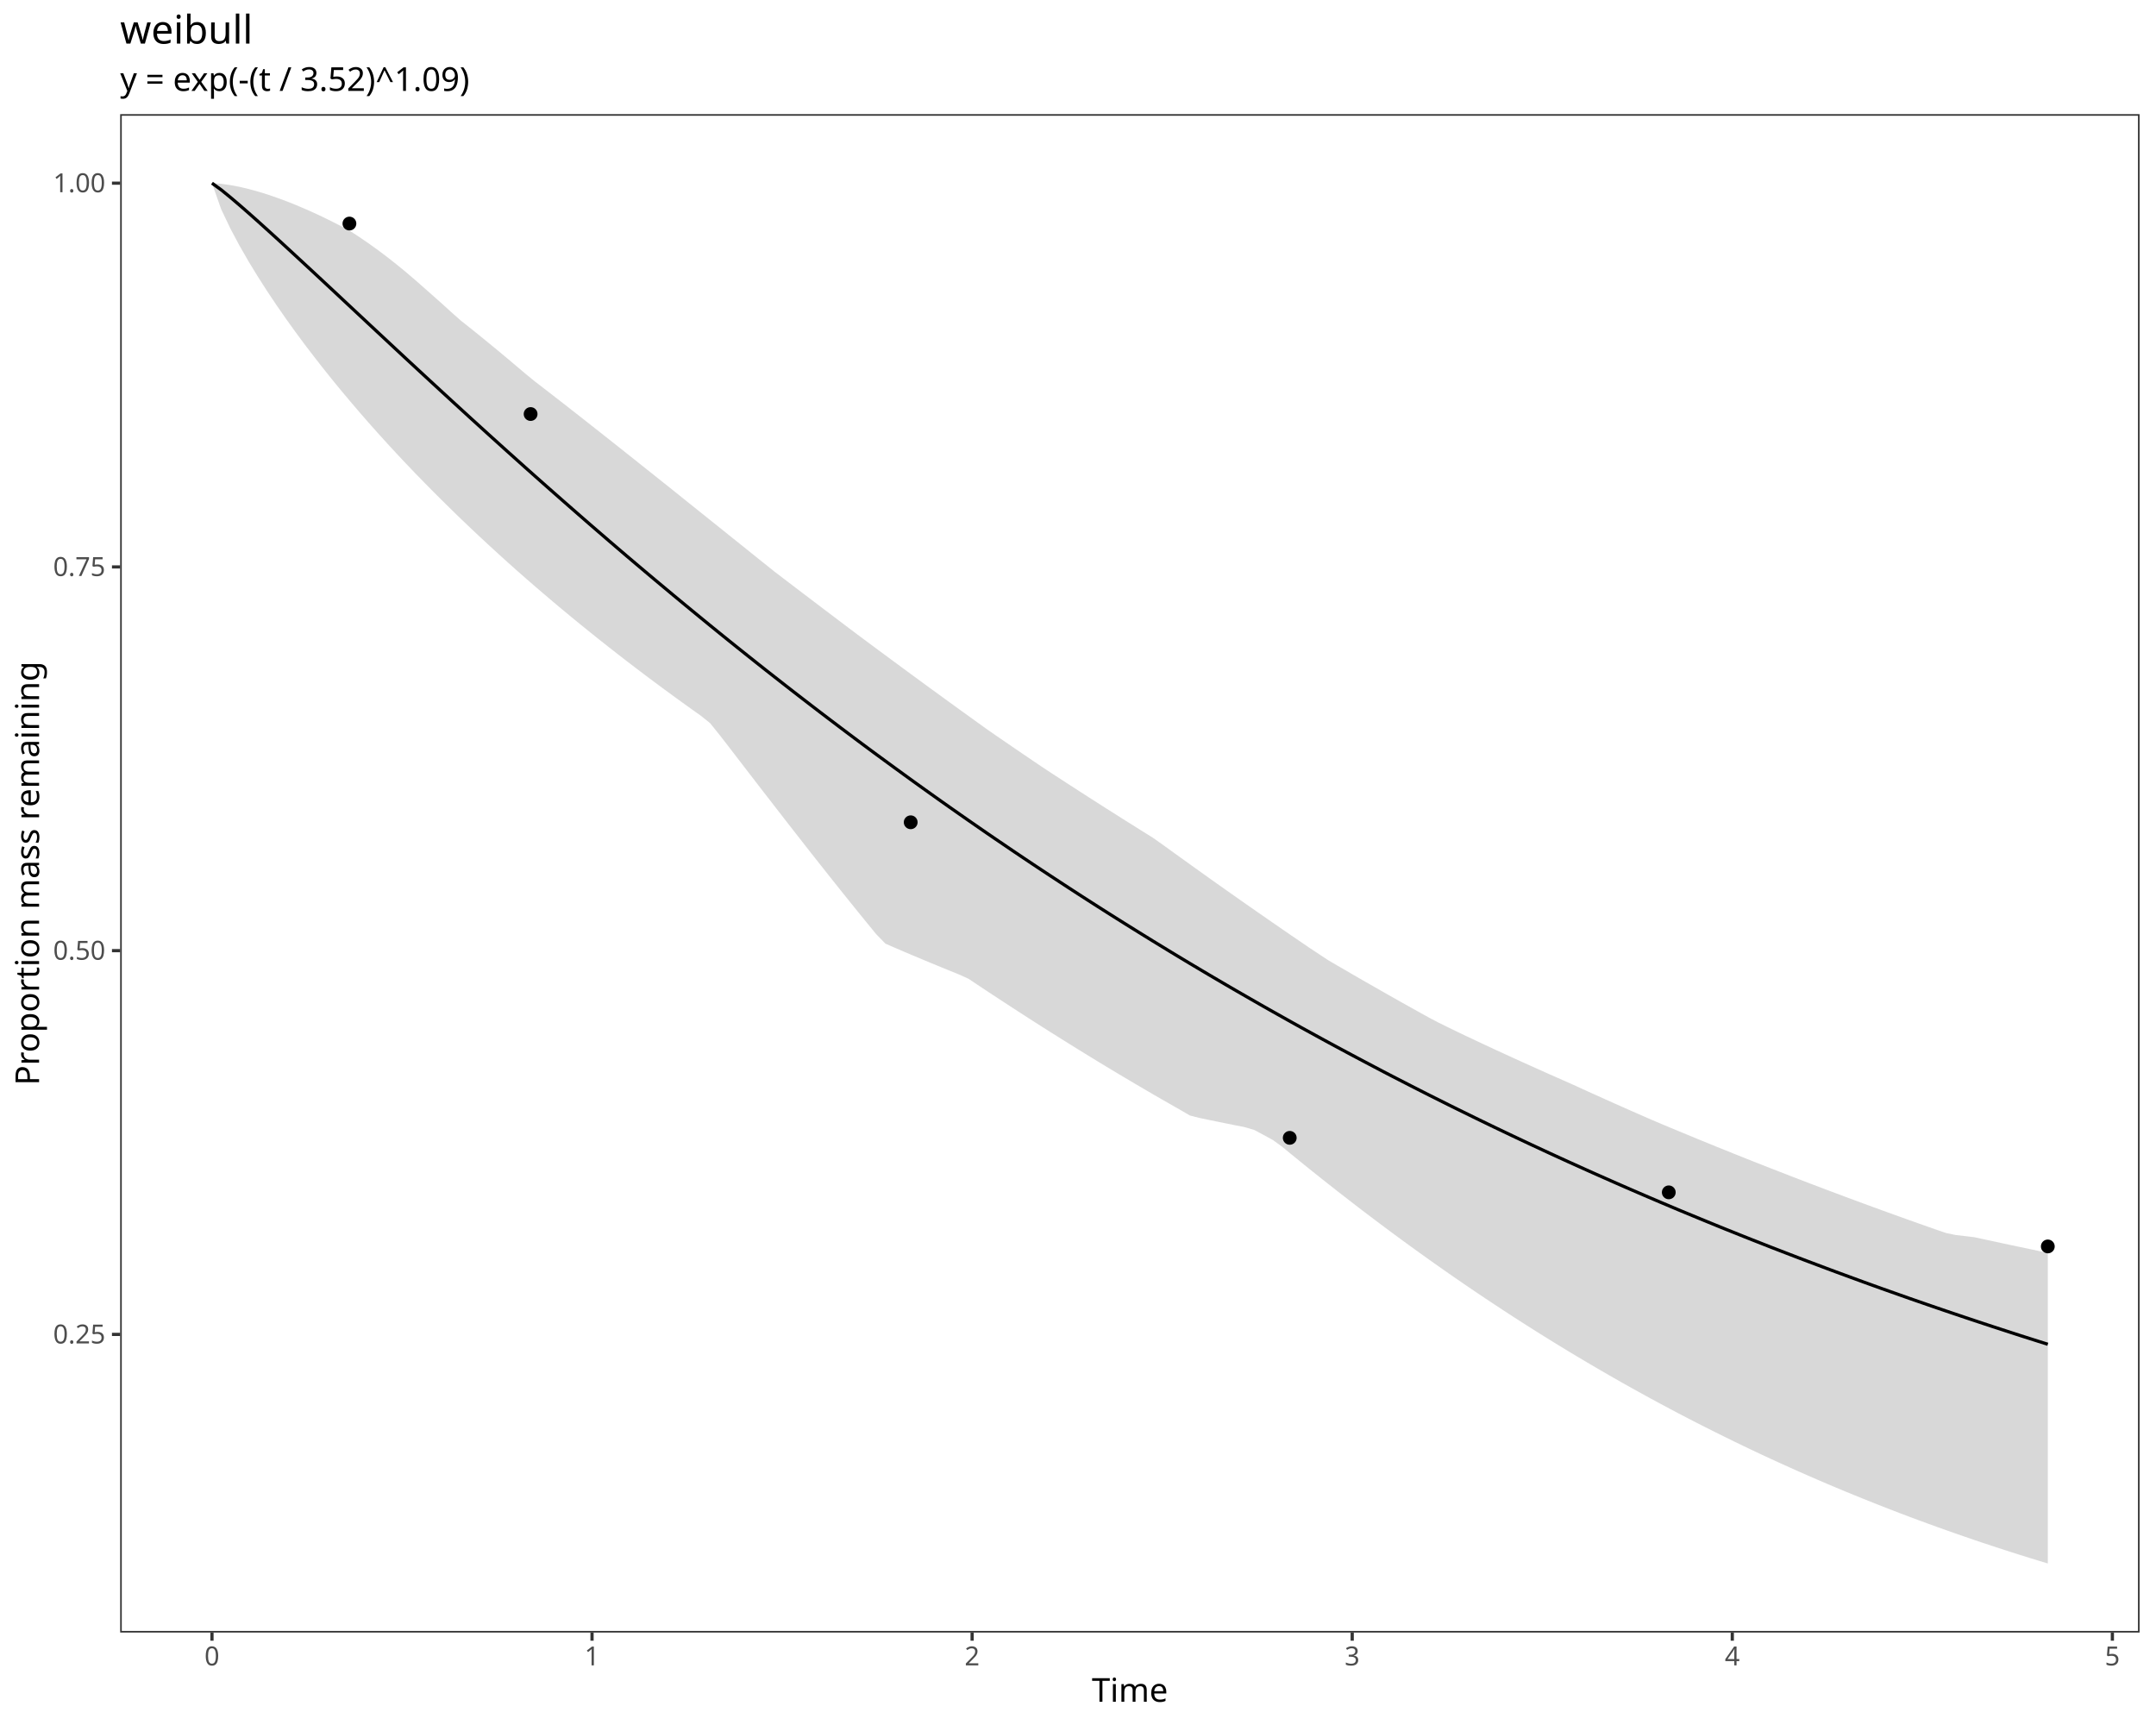
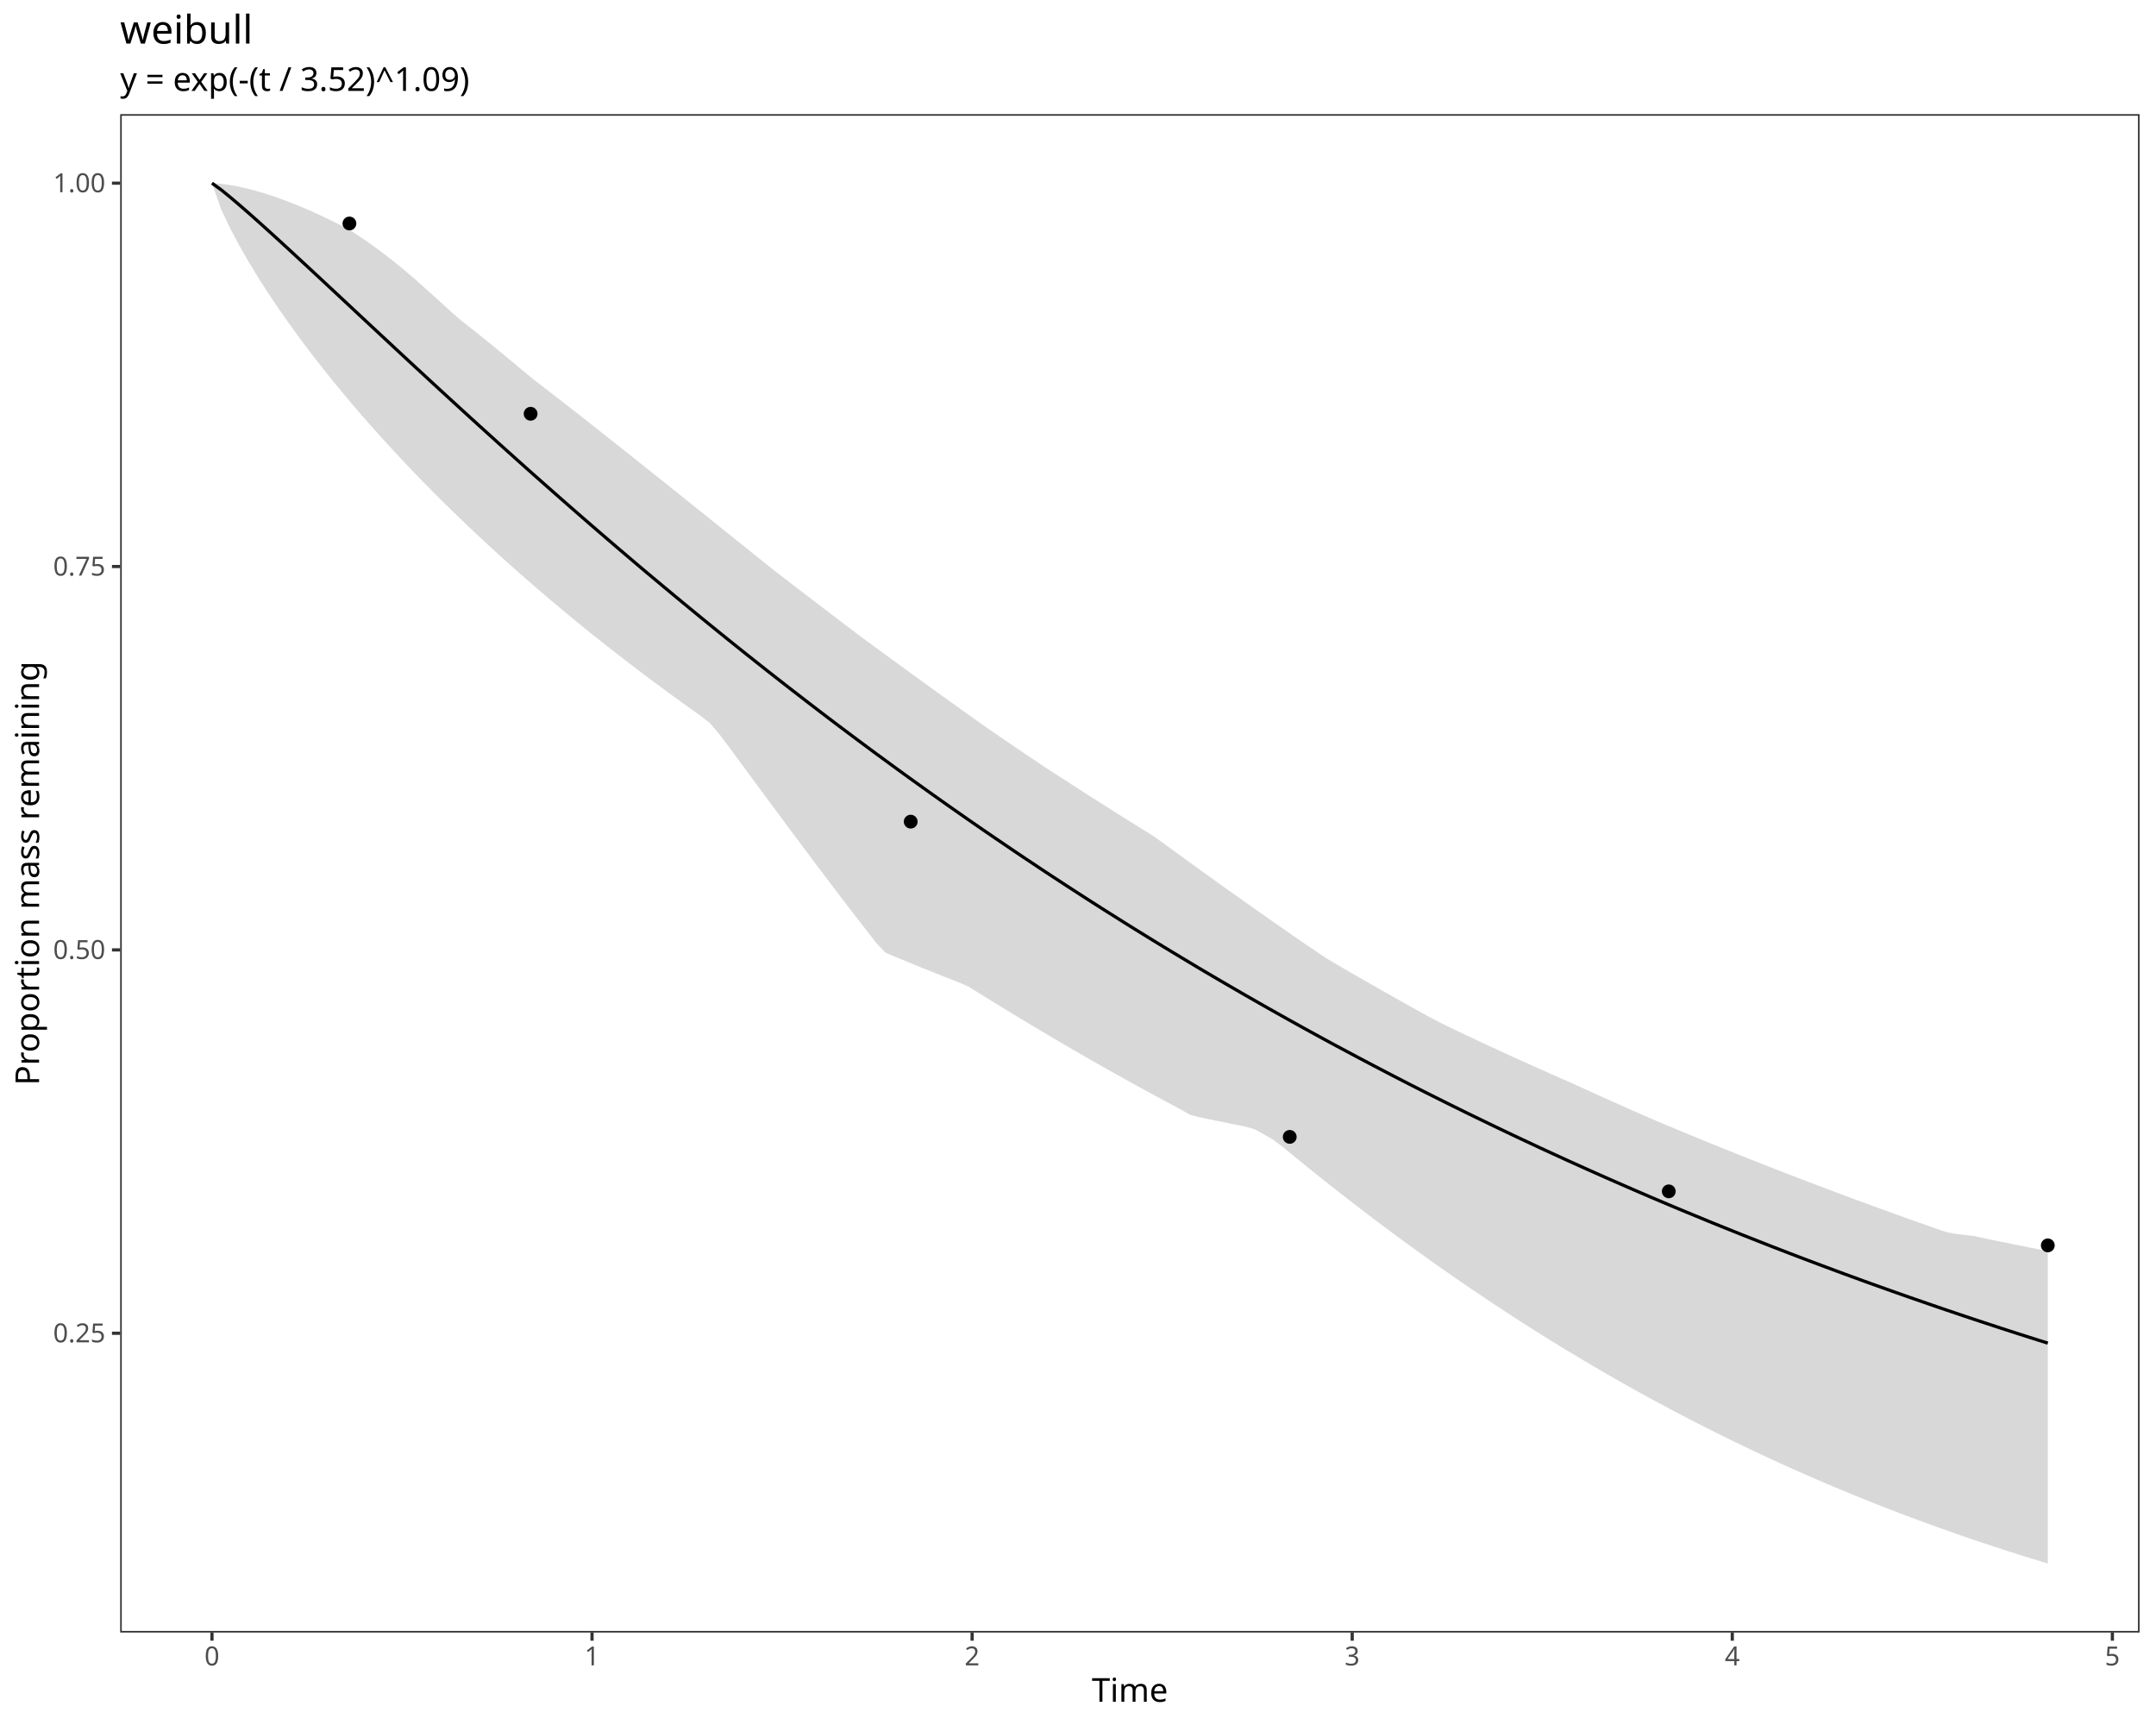
<svg xmlns="http://www.w3.org/2000/svg" class="svglite" data-engine-version="2.0" width="720.00pt" height="576.00pt" viewBox="0 0 720.00 576.00">
  <defs>
    <style type="text/css">
    .svglite line, .svglite polyline, .svglite polygon, .svglite path, .svglite rect, .svglite circle {
      fill: none;
      stroke: #000000;
      stroke-linecap: round;
      stroke-linejoin: round;
      stroke-miterlimit: 10.00;
    }
  </style>
  </defs>
  <rect width="100%" height="100%" style="stroke: none; fill: #FFFFFF;" />
  <defs>
    <clipPath id="cpMC4wMHw3MjAuMDB8MC4wMHw1NzYuMDA=">
      <rect x="0.00" y="0.00" width="720.00" height="576.00" />
    </clipPath>
  </defs>
  <g clip-path="url(#cpMC4wMHw3MjAuMDB8MC4wMHw1NzYuMDA=)">
    <rect x="0.00" y="0.00" width="720.00" height="576.00" style="stroke-width: 1.07; stroke: #FFFFFF; fill: #FFFFFF;" />
  </g>
  <defs>
    <clipPath id="cpNDAuMTN8NzE0LjUyfDM4LjEyfDU0NS4xMQ==">
      <rect x="40.13" y="38.12" width="674.39" height="507.00" />
    </clipPath>
  </defs>
  <g clip-path="url(#cpNDAuMTN8NzE0LjUyfDM4LjEyfDU0NS4xMQ==)">
    <rect x="40.13" y="38.12" width="674.39" height="507.00" style="stroke-width: 1.07; stroke: none; fill: #FFFFFF;" />
-     <polygon points="70.79,61.16 73.87,61.37 76.95,61.81 80.03,62.40 83.11,63.13 86.19,63.97 89.27,64.92 92.35,65.98 95.43,67.11 98.51,68.33 101.59,69.63 104.68,71.00 107.76,72.44 110.84,73.95 113.92,75.53 117.00,77.19 120.08,79.20 123.16,81.31 126.24,83.52 129.32,85.84 132.40,88.27 135.48,90.79 138.56,93.41 141.65,96.13 144.73,98.85 147.81,101.59 150.89,104.39 153.97,107.11 157.05,109.55 160.13,112.03 163.21,114.54 166.29,117.07 169.37,119.64 172.45,122.23 175.53,124.84 178.61,127.36 181.70,129.73 184.78,132.12 187.86,134.51 190.94,136.92 194.02,139.33 197.10,141.75 200.18,144.18 203.26,146.61 206.34,149.05 209.42,151.49 212.50,153.94 215.58,156.40 218.67,158.85 221.75,161.31 224.83,163.77 227.91,166.24 230.99,168.71 234.07,171.17 237.15,173.64 240.23,176.11 243.31,178.58 246.39,181.05 249.47,183.52 252.55,185.99 255.63,188.46 258.72,190.93 261.80,193.28 264.88,195.63 267.96,197.97 271.04,200.31 274.12,202.65 277.20,204.98 280.28,207.31 283.36,209.63 286.44,211.95 289.52,214.24 292.60,216.53 295.69,218.81 298.77,221.09 301.85,223.36 304.93,225.62 308.01,227.88 311.09,230.13 314.17,232.37 317.25,234.61 320.33,236.84 323.41,239.06 326.49,241.28 329.57,243.49 332.66,245.64 335.74,247.75 338.82,249.86 341.90,251.96 344.98,254.05 348.06,256.13 351.14,258.16 354.22,260.16 357.30,262.16 360.38,264.15 363.46,266.13 366.54,268.10 369.62,270.07 372.71,272.02 375.79,273.97 378.87,275.90 381.95,277.83 385.03,279.75 388.11,281.92 391.19,284.15 394.27,286.37 397.35,288.58 400.43,290.79 403.51,292.99 406.59,295.18 409.68,297.36 412.76,299.53 415.84,301.69 418.92,303.84 422.00,305.98 425.08,308.12 428.16,310.24 431.24,312.36 434.32,314.46 437.40,316.56 440.48,318.59 443.56,320.63 446.64,322.43 449.73,324.22 452.81,326.01 455.89,327.78 458.97,329.54 462.05,331.30 465.13,333.04 468.21,334.78 471.29,336.50 474.37,338.22 477.45,339.92 480.53,341.53 483.61,343.05 486.70,344.55 489.78,346.02 492.86,347.47 495.94,348.91 499.02,350.35 502.10,351.77 505.18,353.18 508.26,354.58 511.34,355.97 514.42,357.35 517.50,358.73 520.58,360.09 523.66,361.45 526.75,362.84 529.83,364.25 532.91,365.64 535.99,367.03 539.07,368.41 542.15,369.78 545.23,371.14 548.31,372.49 551.39,373.84 554.47,375.15 557.55,376.44 560.63,377.72 563.72,379.00 566.80,380.27 569.88,381.53 572.96,382.79 576.04,384.03 579.12,385.27 582.20,386.50 585.28,387.73 588.36,388.94 591.44,390.15 594.52,391.35 597.60,392.55 600.68,393.74 603.77,394.92 606.85,396.09 609.93,397.26 613.01,398.41 616.09,399.57 619.17,400.71 622.25,401.85 625.33,402.98 628.41,404.10 631.49,405.22 634.57,406.33 637.65,407.43 640.74,408.53 643.82,409.62 646.90,410.70 649.98,411.74 653.06,412.38 656.14,412.74 659.22,413.10 662.30,413.76 665.38,414.43 668.46,415.09 671.54,415.75 674.62,416.40 677.70,417.05 680.79,417.70 683.87,418.53 683.87,522.07 680.79,521.13 677.70,520.18 674.62,519.22 671.54,518.24 668.46,517.25 665.38,516.24 662.30,515.22 659.22,514.18 656.14,513.12 653.06,512.06 649.98,510.97 646.90,509.87 643.82,508.75 640.74,507.62 637.65,506.47 634.57,505.30 631.49,504.12 628.41,502.92 625.33,501.71 622.25,500.47 619.17,499.22 616.09,497.96 613.01,496.67 609.93,495.37 606.85,494.05 603.77,492.71 600.68,491.35 597.60,489.97 594.52,488.58 591.44,487.17 588.36,485.74 585.28,484.29 582.20,482.82 579.12,481.33 576.04,479.82 572.96,478.30 569.88,476.75 566.80,475.19 563.72,473.60 560.63,472.00 557.55,470.37 554.47,468.72 551.39,467.06 548.31,465.37 545.23,463.67 542.15,461.94 539.07,460.19 535.99,458.42 532.91,456.63 529.83,454.82 526.75,452.99 523.66,451.14 520.58,449.26 517.50,447.37 514.42,445.45 511.34,443.51 508.26,441.55 505.18,439.57 502.10,437.57 499.02,435.54 495.94,433.50 492.86,431.43 489.78,429.34 486.70,427.22 483.61,425.09 480.53,422.93 477.45,420.75 474.37,418.55 471.29,416.33 468.21,414.09 465.13,411.82 462.05,409.53 458.97,407.22 455.89,404.89 452.81,402.53 449.73,400.15 446.64,397.75 443.56,395.33 440.48,392.89 437.40,390.43 434.32,387.94 431.24,385.43 428.16,382.90 425.08,380.66 422.00,378.98 418.92,377.33 415.84,376.41 412.76,375.79 409.68,375.17 406.59,374.54 403.51,373.91 400.43,373.27 397.35,372.47 394.27,370.67 391.19,368.92 388.11,367.16 385.03,365.38 381.95,363.58 378.87,361.77 375.79,359.95 372.71,358.11 369.62,356.26 366.54,354.39 363.46,352.51 360.38,350.61 357.30,348.70 354.22,346.78 351.14,344.84 348.06,342.89 344.98,340.93 341.90,338.95 338.82,336.96 335.74,334.95 332.66,332.94 329.57,330.91 326.49,328.86 323.41,326.81 320.33,325.42 317.25,324.17 314.17,322.91 311.09,321.64 308.01,320.36 304.93,319.07 301.85,317.76 298.77,316.44 295.69,315.10 292.60,311.92 289.52,308.16 286.44,304.37 283.36,300.56 280.28,296.72 277.20,292.85 274.12,288.96 271.04,285.06 267.96,281.13 264.88,277.19 261.80,273.23 258.72,269.26 255.63,265.28 252.55,261.29 249.47,257.29 246.39,253.29 243.31,249.28 240.23,245.31 237.15,241.48 234.07,239.01 230.99,236.82 227.91,234.61 224.83,232.38 221.75,230.12 218.67,227.84 215.58,225.53 212.50,223.20 209.42,220.84 206.34,218.46 203.26,216.05 200.18,213.62 197.10,211.15 194.02,208.66 190.94,206.14 187.86,203.59 184.78,201.01 181.70,198.39 178.61,195.75 175.53,193.07 172.45,190.36 169.37,187.61 166.29,184.82 163.21,182.00 160.13,179.14 157.05,176.24 153.97,173.30 150.89,170.31 147.81,167.28 144.73,164.21 141.65,161.09 138.56,157.91 135.48,154.69 132.40,151.41 129.32,148.07 126.24,144.67 123.16,141.21 120.08,137.68 117.00,134.07 113.92,130.40 110.84,126.64 107.76,122.79 104.68,118.84 101.59,114.80 98.51,110.63 95.43,106.34 92.35,101.90 89.27,97.30 86.19,92.50 83.11,87.46 80.03,82.11 76.95,76.34 73.87,69.88 70.79,61.16 " style="stroke-width: 0.00; stroke: none; stroke-linecap: butt; fill: #B3B3B3; fill-opacity: 0.50;" />
-     <polyline points="70.79,61.16 73.87,61.37 76.95,61.81 80.03,62.40 83.11,63.13 86.19,63.97 89.27,64.92 92.35,65.98 95.43,67.11 98.51,68.33 101.59,69.63 104.68,71.00 107.76,72.44 110.84,73.95 113.92,75.53 117.00,77.19 120.08,79.20 123.16,81.31 126.24,83.52 129.32,85.84 132.40,88.27 135.48,90.79 138.56,93.41 141.65,96.13 144.73,98.85 147.81,101.59 150.89,104.39 153.97,107.11 157.05,109.55 160.13,112.03 163.21,114.54 166.29,117.07 169.37,119.64 172.45,122.23 175.53,124.84 178.61,127.36 181.70,129.73 184.78,132.12 187.86,134.51 190.94,136.92 194.02,139.33 197.10,141.75 200.18,144.18 203.26,146.61 206.34,149.05 209.42,151.49 212.50,153.94 215.58,156.40 218.67,158.85 221.75,161.31 224.83,163.77 227.91,166.24 230.99,168.71 234.07,171.17 237.15,173.64 240.23,176.11 243.31,178.58 246.39,181.05 249.47,183.52 252.55,185.99 255.63,188.46 258.72,190.93 261.80,193.28 264.88,195.63 267.96,197.97 271.04,200.31 274.12,202.65 277.20,204.98 280.28,207.31 283.36,209.63 286.44,211.95 289.52,214.24 292.60,216.53 295.69,218.81 298.77,221.09 301.85,223.36 304.93,225.62 308.01,227.88 311.09,230.13 314.17,232.37 317.25,234.61 320.33,236.84 323.41,239.06 326.49,241.28 329.57,243.49 332.66,245.64 335.74,247.75 338.82,249.86 341.90,251.96 344.98,254.05 348.06,256.13 351.14,258.16 354.22,260.16 357.30,262.16 360.38,264.15 363.46,266.13 366.54,268.10 369.62,270.07 372.71,272.02 375.79,273.97 378.87,275.90 381.95,277.83 385.03,279.75 388.11,281.92 391.19,284.15 394.27,286.37 397.35,288.58 400.43,290.79 403.51,292.99 406.59,295.18 409.68,297.36 412.76,299.53 415.84,301.69 418.92,303.84 422.00,305.98 425.08,308.12 428.16,310.24 431.24,312.36 434.32,314.46 437.40,316.56 440.48,318.59 443.56,320.63 446.64,322.43 449.73,324.22 452.81,326.01 455.89,327.78 458.97,329.54 462.05,331.30 465.13,333.04 468.21,334.78 471.29,336.50 474.37,338.22 477.45,339.92 480.53,341.53 483.61,343.05 486.70,344.55 489.78,346.02 492.86,347.47 495.94,348.91 499.02,350.35 502.10,351.77 505.18,353.18 508.26,354.58 511.34,355.97 514.42,357.35 517.50,358.73 520.58,360.09 523.66,361.45 526.75,362.84 529.83,364.25 532.91,365.64 535.99,367.03 539.07,368.41 542.15,369.78 545.23,371.14 548.31,372.49 551.39,373.84 554.47,375.15 557.55,376.44 560.63,377.72 563.72,379.00 566.80,380.27 569.88,381.53 572.96,382.79 576.04,384.03 579.12,385.27 582.20,386.50 585.28,387.73 588.36,388.94 591.44,390.15 594.52,391.35 597.60,392.55 600.68,393.74 603.77,394.92 606.85,396.09 609.93,397.26 613.01,398.41 616.09,399.57 619.17,400.71 622.25,401.85 625.33,402.98 628.41,404.10 631.49,405.22 634.57,406.33 637.65,407.43 640.74,408.53 643.82,409.62 646.90,410.70 649.98,411.74 653.06,412.38 656.14,412.74 659.22,413.10 662.30,413.76 665.38,414.43 668.46,415.09 671.54,415.75 674.62,416.40 677.70,417.05 680.79,417.70 683.87,418.53 " style="stroke-width: 1.07; stroke: none; stroke-linecap: butt;" />
-     <polyline points="683.87,522.07 680.79,521.13 677.70,520.18 674.62,519.22 671.54,518.24 668.46,517.25 665.38,516.24 662.30,515.22 659.22,514.18 656.14,513.12 653.06,512.06 649.98,510.97 646.90,509.87 643.82,508.75 640.74,507.62 637.65,506.47 634.57,505.30 631.49,504.12 628.41,502.92 625.33,501.71 622.25,500.47 619.17,499.22 616.09,497.96 613.01,496.67 609.93,495.37 606.85,494.05 603.77,492.71 600.68,491.35 597.60,489.97 594.52,488.58 591.44,487.17 588.36,485.74 585.28,484.29 582.20,482.82 579.12,481.33 576.04,479.82 572.96,478.30 569.88,476.75 566.80,475.19 563.72,473.60 560.63,472.00 557.55,470.37 554.47,468.72 551.39,467.06 548.31,465.37 545.23,463.67 542.15,461.94 539.07,460.19 535.99,458.42 532.91,456.63 529.83,454.82 526.75,452.99 523.66,451.14 520.58,449.26 517.50,447.37 514.42,445.45 511.34,443.51 508.26,441.55 505.18,439.57 502.10,437.57 499.02,435.54 495.94,433.50 492.86,431.43 489.78,429.34 486.70,427.22 483.61,425.09 480.53,422.93 477.45,420.75 474.37,418.55 471.29,416.33 468.21,414.09 465.13,411.82 462.05,409.53 458.97,407.22 455.89,404.89 452.81,402.53 449.73,400.15 446.64,397.75 443.56,395.33 440.48,392.89 437.40,390.43 434.32,387.94 431.24,385.43 428.16,382.90 425.08,380.66 422.00,378.98 418.92,377.33 415.84,376.41 412.76,375.79 409.68,375.17 406.59,374.54 403.51,373.91 400.43,373.27 397.35,372.47 394.27,370.67 391.19,368.92 388.11,367.16 385.03,365.38 381.95,363.58 378.87,361.77 375.79,359.95 372.71,358.11 369.62,356.26 366.54,354.39 363.46,352.51 360.38,350.61 357.30,348.70 354.22,346.78 351.14,344.84 348.06,342.89 344.98,340.93 341.90,338.95 338.82,336.96 335.74,334.95 332.66,332.94 329.57,330.91 326.49,328.86 323.41,326.81 320.33,325.42 317.25,324.17 314.17,322.91 311.09,321.64 308.01,320.36 304.93,319.07 301.85,317.76 298.77,316.44 295.69,315.10 292.60,311.92 289.52,308.16 286.44,304.37 283.36,300.56 280.28,296.72 277.20,292.85 274.12,288.96 271.04,285.06 267.96,281.13 264.88,277.19 261.80,273.23 258.72,269.26 255.63,265.28 252.55,261.29 249.47,257.29 246.39,253.29 243.31,249.28 240.23,245.31 237.15,241.48 234.07,239.01 230.99,236.82 227.91,234.61 224.83,232.38 221.75,230.12 218.67,227.84 215.58,225.53 212.50,223.20 209.42,220.84 206.34,218.46 203.26,216.05 200.18,213.62 197.10,211.15 194.02,208.66 190.94,206.14 187.86,203.59 184.78,201.01 181.70,198.39 178.61,195.75 175.53,193.07 172.45,190.36 169.37,187.61 166.29,184.82 163.21,182.00 160.13,179.14 157.05,176.24 153.97,173.30 150.89,170.31 147.81,167.28 144.73,164.21 141.65,161.09 138.56,157.91 135.48,154.69 132.40,151.41 129.32,148.07 126.24,144.67 123.16,141.21 120.08,137.68 117.00,134.07 113.92,130.40 110.84,126.64 107.76,122.79 104.68,118.84 101.59,114.80 98.51,110.63 95.43,106.34 92.35,101.90 89.27,97.30 86.19,92.50 83.11,87.46 80.03,82.11 76.95,76.34 73.87,69.88 70.79,61.16 " style="stroke-width: 1.07; stroke: none; stroke-linecap: butt;" />
-     <polyline points="70.79,61.16 73.87,63.39 76.95,65.90 80.03,68.52 83.11,71.21 86.19,73.95 89.27,76.73 92.35,79.53 95.43,82.36 98.51,85.20 101.59,88.05 104.68,90.91 107.76,93.78 110.84,96.65 113.92,99.53 117.00,102.41 120.08,105.29 123.16,108.17 126.24,111.04 129.32,113.91 132.40,116.78 135.48,119.65 138.56,122.50 141.65,125.36 144.73,128.20 147.81,131.04 150.89,133.87 153.97,136.69 157.05,139.51 160.13,142.31 163.21,145.11 166.29,147.89 169.37,150.67 172.45,153.43 175.53,156.19 178.61,158.93 181.70,161.67 184.78,164.39 187.86,167.10 190.94,169.80 194.02,172.49 197.10,175.17 200.18,177.83 203.26,180.49 206.34,183.13 209.42,185.76 212.50,188.37 215.58,190.97 218.67,193.57 221.75,196.14 224.83,198.71 227.91,201.26 230.99,203.80 234.07,206.33 237.15,208.85 240.23,211.35 243.31,213.84 246.39,216.31 249.47,218.77 252.55,221.22 255.63,223.66 258.72,226.08 261.80,228.49 264.88,230.89 267.96,233.27 271.04,235.64 274.12,238.00 277.20,240.34 280.28,242.67 283.36,244.99 286.44,247.30 289.52,249.59 292.60,251.87 295.69,254.13 298.77,256.38 301.85,258.62 304.93,260.85 308.01,263.06 311.09,265.26 314.17,267.45 317.25,269.62 320.33,271.78 323.41,273.93 326.49,276.06 329.57,278.19 332.66,280.30 335.74,282.39 338.82,284.48 341.90,286.55 344.98,288.61 348.06,290.65 351.14,292.68 354.22,294.70 357.30,296.71 360.38,298.71 363.46,300.69 366.54,302.66 369.62,304.62 372.71,306.57 375.79,308.50 378.87,310.42 381.95,312.33 385.03,314.23 388.11,316.11 391.19,317.99 394.27,319.85 397.35,321.70 400.43,323.53 403.51,325.36 406.59,327.17 409.68,328.98 412.76,330.77 415.84,332.54 418.92,334.31 422.00,336.07 425.08,337.81 428.16,339.54 431.24,341.27 434.32,342.98 437.40,344.67 440.48,346.36 443.56,348.04 446.64,349.70 449.73,351.36 452.81,353.00 455.89,354.63 458.97,356.25 462.05,357.87 465.13,359.47 468.21,361.05 471.29,362.63 474.37,364.20 477.45,365.76 480.53,367.30 483.61,368.84 486.70,370.37 489.78,371.88 492.86,373.39 495.94,374.88 499.02,376.37 502.10,377.84 505.18,379.31 508.26,380.76 511.34,382.21 514.42,383.64 517.50,385.07 520.58,386.48 523.66,387.89 526.75,389.28 529.83,390.67 532.91,392.05 535.99,393.41 539.07,394.77 542.15,396.12 545.23,397.46 548.31,398.79 551.39,400.11 554.47,401.42 557.55,402.72 560.63,404.02 563.72,405.30 566.80,406.57 569.88,407.84 572.96,409.10 576.04,410.35 579.12,411.58 582.20,412.82 585.28,414.04 588.36,415.25 591.44,416.46 594.52,417.65 597.60,418.84 600.68,420.02 603.77,421.19 606.85,422.35 609.93,423.51 613.01,424.66 616.09,425.79 619.17,426.92 622.25,428.05 625.33,429.16 628.41,430.27 631.49,431.36 634.57,432.45 637.65,433.54 640.74,434.61 643.82,435.68 646.90,436.74 649.98,437.79 653.06,438.83 656.14,439.87 659.22,440.90 662.30,441.92 665.38,442.94 668.46,443.94 671.54,444.94 674.62,445.94 677.70,446.92 680.79,447.90 683.87,448.87 " style="stroke-width: 1.07; stroke-linecap: butt;" />
-     <circle cx="116.69" cy="74.65" r="1.95" style="stroke-width: 0.71; fill: #000000;" />
-     <circle cx="177.20" cy="138.25" r="1.95" style="stroke-width: 0.71; fill: #000000;" />
-     <circle cx="304.13" cy="274.57" r="1.95" style="stroke-width: 0.71; fill: #000000;" />
-     <circle cx="430.71" cy="379.94" r="1.95" style="stroke-width: 0.71; fill: #000000;" />
-     <circle cx="557.29" cy="398.14" r="1.95" style="stroke-width: 0.71; fill: #000000;" />
-     <circle cx="683.87" cy="416.20" r="1.95" style="stroke-width: 0.71; fill: #000000;" />
+     <polygon points="70.79,61.16 73.87,61.37 76.95,61.80 80.03,62.39 83.11,63.10 86.19,63.93 89.27,64.87 92.35,65.90 95.43,67.02 98.51,68.22 101.59,69.49 104.68,70.84 107.76,72.26 110.84,73.74 113.92,75.29 117.00,76.93 120.08,78.93 123.16,81.05 126.24,83.27 129.32,85.60 132.40,88.03 135.48,90.57 138.56,93.21 141.65,95.96 144.73,98.72 147.81,101.50 150.89,104.33 153.97,106.99 157.05,109.42 160.13,111.87 163.21,114.35 166.29,116.86 169.37,119.39 172.45,121.95 175.53,124.53 178.61,127.03 181.70,129.41 184.78,131.79 187.86,134.18 190.94,136.59 194.02,139.00 197.10,141.42 200.18,143.84 203.26,146.28 206.34,148.72 209.42,151.16 212.50,153.61 215.58,156.06 218.67,158.52 221.75,160.98 224.83,163.45 227.91,165.91 230.99,168.38 234.07,170.85 237.15,173.32 240.23,175.80 243.31,178.27 246.39,180.74 249.47,183.21 252.55,185.69 255.63,188.16 258.72,190.63 261.80,192.99 264.88,195.36 267.96,197.72 271.04,200.08 274.12,202.43 277.20,204.78 280.28,207.12 283.36,209.46 286.44,211.80 289.52,214.07 292.60,216.34 295.69,218.60 298.77,220.85 301.85,223.10 304.93,225.34 308.01,227.57 311.09,229.80 314.17,232.02 317.25,234.23 320.33,236.44 323.41,238.64 326.49,240.83 329.57,243.02 332.66,245.15 335.74,247.25 338.82,249.34 341.90,251.42 344.98,253.50 348.06,255.56 351.14,257.58 354.22,259.58 357.30,261.56 360.38,263.54 363.46,265.52 366.54,267.48 369.62,269.43 372.71,271.38 375.79,273.32 378.87,275.24 381.95,277.16 385.03,279.07 388.11,281.26 391.19,283.51 394.27,285.75 397.35,287.99 400.43,290.22 403.51,292.44 406.59,294.65 409.68,296.85 412.76,299.05 415.84,301.23 418.92,303.41 422.00,305.57 425.08,307.73 428.16,309.88 431.24,312.02 434.32,314.14 437.40,316.26 440.48,318.33 443.56,320.37 446.64,322.17 449.73,323.97 452.81,325.75 455.89,327.52 458.97,329.28 462.05,331.03 465.13,332.77 468.21,334.51 471.29,336.23 474.37,337.94 477.45,339.65 480.53,341.26 483.61,342.77 486.70,344.27 489.78,345.73 492.86,347.18 495.94,348.62 499.02,350.05 502.10,351.47 505.18,352.88 508.26,354.27 511.34,355.66 514.42,357.04 517.50,358.41 520.58,359.77 523.66,361.12 526.75,362.52 529.83,363.92 532.91,365.32 535.99,366.71 539.07,368.09 542.15,369.46 545.23,370.83 548.31,372.18 551.39,373.53 554.47,374.84 557.55,376.13 560.63,377.41 563.72,378.69 566.80,379.96 569.88,381.22 572.96,382.47 576.04,383.72 579.12,384.95 582.20,386.18 585.28,387.41 588.36,388.62 591.44,389.83 594.52,391.03 597.60,392.22 600.68,393.41 603.77,394.59 606.85,395.76 609.93,396.92 613.01,398.08 616.09,399.23 619.17,400.38 622.25,401.51 625.33,402.64 628.41,403.76 631.49,404.88 634.57,405.99 637.65,407.09 640.74,408.19 643.82,409.27 646.90,410.36 649.98,411.39 653.06,412.01 656.14,412.37 659.22,412.73 662.30,413.41 665.38,414.05 668.46,414.68 671.54,415.30 674.62,415.92 677.70,416.54 680.79,417.15 683.87,417.97 683.87,522.07 680.79,521.13 677.70,520.19 674.62,519.23 671.54,518.25 668.46,517.26 665.38,516.25 662.30,515.23 659.22,514.20 656.14,513.14 653.06,512.08 649.98,510.99 646.90,509.90 643.82,508.78 640.74,507.65 637.65,506.50 634.57,505.34 631.49,504.16 628.41,502.96 625.33,501.74 622.25,500.51 619.17,499.26 616.09,497.99 613.01,496.71 609.93,495.41 606.85,494.09 603.77,492.75 600.68,491.39 597.60,490.02 594.52,488.62 591.44,487.21 588.36,485.78 585.28,484.33 582.20,482.86 579.12,481.37 576.04,479.87 572.96,478.34 569.88,476.79 566.80,475.23 563.72,473.64 560.63,472.04 557.55,470.41 554.47,468.76 551.39,467.10 548.31,465.41 545.23,463.70 542.15,461.97 539.07,460.22 535.99,458.45 532.91,456.66 529.83,454.85 526.75,453.01 523.66,451.16 520.58,449.28 517.50,447.38 514.42,445.46 511.34,443.52 508.26,441.56 505.18,439.58 502.10,437.57 499.02,435.54 495.94,433.49 492.86,431.42 489.78,429.32 486.70,427.21 483.61,425.07 480.53,422.91 477.45,420.73 474.37,418.52 471.29,416.30 468.21,414.05 465.13,411.77 462.05,409.48 458.97,407.17 455.89,404.83 452.81,402.47 449.73,400.09 446.64,397.68 443.56,395.26 440.48,392.81 437.40,390.34 434.32,387.84 431.24,385.33 428.16,382.80 425.08,380.51 422.00,378.74 418.92,377.05 415.84,376.17 412.76,375.55 409.68,374.93 406.59,374.30 403.51,373.67 400.43,373.03 397.35,372.22 394.27,370.43 391.19,368.79 388.11,367.14 385.03,365.48 381.95,363.80 378.87,362.11 375.79,360.41 372.71,358.69 369.62,356.96 366.54,355.22 363.46,353.46 360.38,351.69 357.30,349.90 354.22,348.10 351.14,346.29 348.06,344.47 344.98,342.63 341.90,340.78 338.82,338.92 335.74,337.04 332.66,335.16 329.57,333.26 326.49,331.34 323.41,329.42 320.33,328.08 317.25,326.88 314.17,325.67 311.09,324.44 308.01,323.20 304.93,321.95 301.85,320.68 298.77,319.41 295.69,318.11 292.60,314.81 289.52,310.86 286.44,306.89 283.36,302.89 280.28,298.87 277.20,294.82 274.12,290.75 271.04,286.66 267.96,282.54 264.88,278.42 261.80,274.27 258.72,270.12 255.63,265.95 252.55,261.78 249.47,257.60 246.39,253.42 243.31,249.23 240.23,245.18 237.15,241.53 234.07,239.09 230.99,236.91 227.91,234.70 224.83,232.47 221.75,230.21 218.67,227.93 215.58,225.63 212.50,223.30 209.42,220.95 206.34,218.57 203.26,216.16 200.18,213.73 197.10,211.27 194.02,208.78 190.94,206.26 187.86,203.71 184.78,201.13 181.70,198.52 178.61,195.88 175.53,193.20 172.45,190.49 169.37,187.75 166.29,184.96 163.21,182.14 160.13,179.29 157.05,176.39 153.97,173.45 150.89,170.46 147.81,167.43 144.73,164.36 141.65,161.24 138.56,158.07 135.48,154.84 132.40,151.56 129.32,148.22 126.24,144.82 123.16,141.36 120.08,137.83 117.00,134.23 113.92,130.55 110.84,126.79 107.76,122.94 104.68,118.99 101.59,114.94 98.51,110.77 95.43,106.47 92.35,102.03 89.27,97.42 86.19,92.61 83.11,87.56 80.03,82.20 76.95,76.41 73.87,69.93 70.79,61.16 " style="stroke-width: 0.00; stroke: none; stroke-linecap: butt; fill: #B3B3B3; fill-opacity: 0.50;" />
+     <polyline points="70.79,61.16 73.87,61.37 76.95,61.80 80.03,62.39 83.11,63.10 86.19,63.93 89.27,64.87 92.35,65.90 95.43,67.02 98.51,68.22 101.59,69.49 104.68,70.84 107.76,72.26 110.84,73.74 113.92,75.29 117.00,76.93 120.08,78.93 123.16,81.05 126.24,83.27 129.32,85.60 132.40,88.03 135.48,90.57 138.56,93.21 141.65,95.96 144.73,98.72 147.81,101.50 150.89,104.33 153.97,106.99 157.05,109.42 160.13,111.87 163.21,114.35 166.29,116.86 169.37,119.39 172.45,121.95 175.53,124.53 178.61,127.03 181.70,129.41 184.78,131.79 187.86,134.18 190.94,136.59 194.02,139.00 197.10,141.42 200.18,143.84 203.26,146.28 206.34,148.72 209.42,151.16 212.50,153.61 215.58,156.06 218.67,158.52 221.75,160.98 224.83,163.45 227.91,165.91 230.99,168.38 234.07,170.85 237.15,173.32 240.23,175.80 243.31,178.27 246.39,180.74 249.47,183.21 252.55,185.69 255.63,188.16 258.72,190.63 261.80,192.99 264.88,195.36 267.96,197.72 271.04,200.08 274.12,202.43 277.20,204.78 280.28,207.12 283.36,209.46 286.44,211.80 289.52,214.07 292.60,216.34 295.69,218.60 298.77,220.85 301.85,223.10 304.93,225.34 308.01,227.57 311.09,229.80 314.17,232.02 317.25,234.23 320.33,236.44 323.41,238.64 326.49,240.83 329.57,243.02 332.66,245.15 335.74,247.25 338.82,249.34 341.90,251.42 344.98,253.50 348.06,255.56 351.14,257.58 354.22,259.58 357.30,261.56 360.38,263.54 363.46,265.52 366.54,267.48 369.62,269.43 372.71,271.38 375.79,273.32 378.87,275.24 381.95,277.16 385.03,279.07 388.11,281.26 391.19,283.51 394.27,285.75 397.35,287.99 400.43,290.22 403.51,292.44 406.59,294.65 409.68,296.85 412.76,299.05 415.84,301.23 418.92,303.41 422.00,305.57 425.08,307.73 428.16,309.88 431.24,312.02 434.32,314.14 437.40,316.26 440.48,318.33 443.56,320.37 446.64,322.17 449.73,323.97 452.81,325.75 455.89,327.52 458.97,329.28 462.05,331.03 465.13,332.77 468.21,334.51 471.29,336.23 474.37,337.94 477.45,339.65 480.53,341.26 483.61,342.77 486.70,344.27 489.78,345.73 492.86,347.18 495.94,348.62 499.02,350.05 502.10,351.47 505.18,352.88 508.26,354.27 511.34,355.66 514.42,357.04 517.50,358.41 520.58,359.77 523.66,361.12 526.75,362.52 529.83,363.92 532.91,365.32 535.99,366.71 539.07,368.09 542.15,369.46 545.23,370.83 548.31,372.18 551.39,373.53 554.47,374.84 557.55,376.13 560.63,377.41 563.72,378.69 566.80,379.96 569.88,381.22 572.96,382.47 576.04,383.72 579.12,384.95 582.20,386.18 585.28,387.41 588.36,388.62 591.44,389.83 594.52,391.03 597.60,392.22 600.68,393.41 603.77,394.59 606.85,395.76 609.93,396.92 613.01,398.08 616.09,399.23 619.17,400.38 622.25,401.51 625.33,402.64 628.41,403.76 631.49,404.88 634.57,405.99 637.65,407.09 640.74,408.19 643.82,409.27 646.90,410.36 649.98,411.39 653.06,412.01 656.14,412.37 659.22,412.73 662.30,413.41 665.38,414.05 668.46,414.68 671.54,415.30 674.62,415.92 677.70,416.54 680.79,417.15 683.87,417.97 " style="stroke-width: 1.07; stroke: none; stroke-linecap: butt;" />
+     <polyline points="683.87,522.07 680.79,521.13 677.70,520.19 674.62,519.23 671.54,518.25 668.46,517.26 665.38,516.25 662.30,515.23 659.22,514.20 656.14,513.14 653.06,512.08 649.98,510.99 646.90,509.90 643.82,508.78 640.74,507.65 637.65,506.50 634.57,505.34 631.49,504.16 628.41,502.96 625.33,501.74 622.25,500.51 619.17,499.26 616.09,497.99 613.01,496.71 609.93,495.41 606.85,494.09 603.77,492.75 600.68,491.39 597.60,490.02 594.52,488.62 591.44,487.21 588.36,485.78 585.28,484.33 582.20,482.86 579.12,481.37 576.04,479.87 572.96,478.34 569.88,476.79 566.80,475.23 563.72,473.64 560.63,472.04 557.55,470.41 554.47,468.76 551.39,467.10 548.31,465.41 545.23,463.70 542.15,461.97 539.07,460.22 535.99,458.45 532.91,456.66 529.83,454.85 526.75,453.01 523.66,451.16 520.58,449.28 517.50,447.38 514.42,445.46 511.34,443.52 508.26,441.56 505.18,439.58 502.10,437.57 499.02,435.54 495.94,433.49 492.86,431.42 489.78,429.32 486.70,427.21 483.61,425.07 480.53,422.91 477.45,420.73 474.37,418.52 471.29,416.30 468.21,414.05 465.13,411.77 462.05,409.48 458.97,407.17 455.89,404.83 452.81,402.47 449.73,400.09 446.64,397.68 443.56,395.26 440.48,392.81 437.40,390.34 434.32,387.84 431.24,385.33 428.16,382.80 425.08,380.51 422.00,378.74 418.92,377.05 415.84,376.17 412.76,375.55 409.68,374.93 406.59,374.30 403.51,373.67 400.43,373.03 397.35,372.22 394.27,370.43 391.19,368.79 388.11,367.14 385.03,365.48 381.95,363.80 378.87,362.11 375.79,360.41 372.71,358.69 369.62,356.96 366.54,355.22 363.46,353.46 360.38,351.69 357.30,349.90 354.22,348.10 351.14,346.29 348.06,344.47 344.98,342.63 341.90,340.78 338.82,338.92 335.74,337.04 332.66,335.16 329.57,333.26 326.49,331.34 323.41,329.42 320.33,328.08 317.25,326.88 314.17,325.67 311.09,324.44 308.01,323.20 304.93,321.95 301.85,320.68 298.77,319.41 295.69,318.11 292.60,314.81 289.52,310.86 286.44,306.89 283.36,302.89 280.28,298.87 277.20,294.82 274.12,290.75 271.04,286.66 267.96,282.54 264.88,278.42 261.80,274.27 258.72,270.12 255.63,265.95 252.55,261.78 249.47,257.60 246.39,253.42 243.31,249.23 240.23,245.18 237.15,241.53 234.07,239.09 230.99,236.91 227.91,234.70 224.83,232.47 221.75,230.21 218.67,227.93 215.58,225.63 212.50,223.30 209.42,220.95 206.34,218.57 203.26,216.16 200.18,213.73 197.10,211.27 194.02,208.78 190.94,206.26 187.86,203.71 184.78,201.13 181.70,198.52 178.61,195.88 175.53,193.20 172.45,190.49 169.37,187.75 166.29,184.96 163.21,182.14 160.13,179.29 157.05,176.39 153.97,173.45 150.89,170.46 147.81,167.43 144.73,164.36 141.65,161.24 138.56,158.07 135.48,154.84 132.40,151.56 129.32,148.22 126.24,144.82 123.16,141.36 120.08,137.83 117.00,134.23 113.92,130.55 110.84,126.79 107.76,122.94 104.68,118.99 101.59,114.94 98.51,110.77 95.43,106.47 92.35,102.03 89.27,97.42 86.19,92.61 83.11,87.56 80.03,82.20 76.95,76.41 73.87,69.93 70.79,61.16 " style="stroke-width: 1.07; stroke: none; stroke-linecap: butt;" />
+     <polyline points="70.79,61.16 73.87,63.39 76.95,65.90 80.03,68.52 83.11,71.20 86.19,73.94 89.27,76.71 92.35,79.51 95.43,82.33 98.51,85.17 101.59,88.02 104.68,90.88 107.76,93.75 110.84,96.62 113.92,99.49 117.00,102.37 120.08,105.25 123.16,108.12 126.24,110.99 129.32,113.86 132.40,116.73 135.48,119.59 138.56,122.44 141.65,125.29 144.73,128.14 147.81,130.97 150.89,133.80 153.97,136.62 157.05,139.43 160.13,142.23 163.21,145.02 166.29,147.81 169.37,150.58 172.45,153.34 175.53,156.10 178.61,158.84 181.70,161.57 184.78,164.29 187.86,167.00 190.94,169.70 194.02,172.38 197.10,175.06 200.18,177.72 203.26,180.37 206.34,183.01 209.42,185.63 212.50,188.25 215.58,190.85 218.67,193.44 221.75,196.01 224.83,198.57 227.91,201.13 230.99,203.66 234.07,206.19 237.15,208.70 240.23,211.20 243.31,213.69 246.39,216.16 249.47,218.62 252.55,221.06 255.63,223.50 258.72,225.92 261.80,228.33 264.88,230.72 267.96,233.10 271.04,235.47 274.12,237.83 277.20,240.17 280.28,242.50 283.36,244.81 286.44,247.11 289.52,249.40 292.60,251.68 295.69,253.94 298.77,256.19 301.85,258.43 304.93,260.65 308.01,262.86 311.09,265.06 314.17,267.24 317.25,269.42 320.33,271.57 323.41,273.72 326.49,275.85 329.57,277.97 332.66,280.08 335.74,282.17 338.82,284.26 341.90,286.33 344.98,288.38 348.06,290.43 351.14,292.46 354.22,294.47 357.30,296.48 360.38,298.47 363.46,300.46 366.54,302.42 369.62,304.38 372.71,306.32 375.79,308.26 378.87,310.18 381.95,312.08 385.03,313.98 388.11,315.86 391.19,317.73 394.27,319.59 397.35,321.44 400.43,323.28 403.51,325.10 406.59,326.91 409.68,328.71 412.76,330.50 415.84,332.28 418.92,334.04 422.00,335.80 425.08,337.54 428.16,339.27 431.24,340.99 434.32,342.70 437.40,344.40 440.48,346.08 443.56,347.76 446.64,349.42 449.73,351.07 452.81,352.71 455.89,354.34 458.97,355.96 462.05,357.57 465.13,359.17 468.21,360.76 471.29,362.34 474.37,363.90 477.45,365.46 480.53,367.00 483.61,368.54 486.70,370.06 489.78,371.58 492.86,373.08 495.94,374.57 499.02,376.06 502.10,377.53 505.18,379.00 508.26,380.45 511.34,381.89 514.42,383.33 517.50,384.75 520.58,386.16 523.66,387.57 526.75,388.96 529.83,390.35 532.91,391.72 535.99,393.09 539.07,394.44 542.15,395.79 545.23,397.13 548.31,398.46 551.39,399.78 554.47,401.09 557.55,402.39 560.63,403.68 563.72,404.96 566.80,406.23 569.88,407.50 572.96,408.76 576.04,410.00 579.12,411.24 582.20,412.47 585.28,413.69 588.36,414.90 591.44,416.11 594.52,417.30 597.60,418.49 600.68,419.67 603.77,420.84 606.85,422.00 609.93,423.15 613.01,424.30 616.09,425.44 619.17,426.56 622.25,427.69 625.33,428.80 628.41,429.90 631.49,431.00 634.57,432.09 637.65,433.17 640.74,434.24 643.82,435.31 646.90,436.37 649.98,437.42 653.06,438.46 656.14,439.50 659.22,440.53 662.30,441.55 665.38,442.56 668.46,443.57 671.54,444.57 674.62,445.56 677.70,446.54 680.79,447.52 683.87,448.49 " style="stroke-width: 1.07; stroke-linecap: butt;" />
+     <circle cx="116.69" cy="74.63" r="1.95" style="stroke-width: 0.71; fill: #000000;" />
+     <circle cx="177.20" cy="138.17" r="1.95" style="stroke-width: 0.71; fill: #000000;" />
+     <circle cx="304.13" cy="274.36" r="1.95" style="stroke-width: 0.71; fill: #000000;" />
+     <circle cx="430.71" cy="379.62" r="1.95" style="stroke-width: 0.71; fill: #000000;" />
+     <circle cx="557.29" cy="397.81" r="1.95" style="stroke-width: 0.71; fill: #000000;" />
+     <circle cx="683.87" cy="415.85" r="1.95" style="stroke-width: 0.71; fill: #000000;" />
    <rect x="40.13" y="38.12" width="674.39" height="507.00" style="stroke-width: 1.07; stroke: #333333;" />
  </g>
  <g clip-path="url(#cpMC4wMHw3MjAuMDB8MC4wMHw1NzYuMDA=)">
-     <text x="35.20" y="448.60" text-anchor="end" style="font-size: 8.80px; fill: #4D4D4D; font-family: sans;" textLength="17.13px" lengthAdjust="spacingAndGlyphs">0.25</text>
-     <text x="35.20" y="320.46" text-anchor="end" style="font-size: 8.80px; fill: #4D4D4D; font-family: sans;" textLength="17.13px" lengthAdjust="spacingAndGlyphs">0.50</text>
-     <text x="35.20" y="192.33" text-anchor="end" style="font-size: 8.80px; fill: #4D4D4D; font-family: sans;" textLength="17.13px" lengthAdjust="spacingAndGlyphs">0.75</text>
+     <text x="35.20" y="448.22" text-anchor="end" style="font-size: 8.80px; fill: #4D4D4D; font-family: sans;" textLength="17.13px" lengthAdjust="spacingAndGlyphs">0.25</text>
+     <text x="35.20" y="320.21" text-anchor="end" style="font-size: 8.80px; fill: #4D4D4D; font-family: sans;" textLength="17.13px" lengthAdjust="spacingAndGlyphs">0.50</text>
+     <text x="35.20" y="192.20" text-anchor="end" style="font-size: 8.80px; fill: #4D4D4D; font-family: sans;" textLength="17.13px" lengthAdjust="spacingAndGlyphs">0.75</text>
    <text x="35.20" y="64.19" text-anchor="end" style="font-size: 8.80px; fill: #4D4D4D; font-family: sans;" textLength="17.13px" lengthAdjust="spacingAndGlyphs">1.00</text>
-     <polyline points="37.39,445.57 40.13,445.57 " style="stroke-width: 1.07; stroke: #333333; stroke-linecap: butt;" />
-     <polyline points="37.39,317.43 40.13,317.43 " style="stroke-width: 1.07; stroke: #333333; stroke-linecap: butt;" />
-     <polyline points="37.39,189.30 40.13,189.30 " style="stroke-width: 1.07; stroke: #333333; stroke-linecap: butt;" />
+     <polyline points="37.39,445.19 40.13,445.19 " style="stroke-width: 1.07; stroke: #333333; stroke-linecap: butt;" />
+     <polyline points="37.39,317.18 40.13,317.18 " style="stroke-width: 1.07; stroke: #333333; stroke-linecap: butt;" />
+     <polyline points="37.39,189.17 40.13,189.17 " style="stroke-width: 1.07; stroke: #333333; stroke-linecap: butt;" />
    <polyline points="37.39,61.16 40.13,61.16 " style="stroke-width: 1.07; stroke: #333333; stroke-linecap: butt;" />
    <polyline points="70.79,547.85 70.79,545.11 " style="stroke-width: 1.07; stroke: #333333; stroke-linecap: butt;" />
    <polyline points="197.71,547.85 197.71,545.11 " style="stroke-width: 1.07; stroke: #333333; stroke-linecap: butt;" />
    <polyline points="324.64,547.85 324.64,545.11 " style="stroke-width: 1.07; stroke: #333333; stroke-linecap: butt;" />
    <polyline points="451.57,547.85 451.57,545.11 " style="stroke-width: 1.07; stroke: #333333; stroke-linecap: butt;" />
    <polyline points="578.50,547.85 578.50,545.11 " style="stroke-width: 1.07; stroke: #333333; stroke-linecap: butt;" />
    <polyline points="705.43,547.85 705.43,545.11 " style="stroke-width: 1.07; stroke: #333333; stroke-linecap: butt;" />
    <text x="70.79" y="556.10" text-anchor="middle" style="font-size: 8.80px; fill: #4D4D4D; font-family: sans;" textLength="4.89px" lengthAdjust="spacingAndGlyphs">0</text>
    <text x="197.71" y="556.10" text-anchor="middle" style="font-size: 8.80px; fill: #4D4D4D; font-family: sans;" textLength="4.89px" lengthAdjust="spacingAndGlyphs">1</text>
    <text x="324.64" y="556.10" text-anchor="middle" style="font-size: 8.80px; fill: #4D4D4D; font-family: sans;" textLength="4.89px" lengthAdjust="spacingAndGlyphs">2</text>
    <text x="451.57" y="556.10" text-anchor="middle" style="font-size: 8.80px; fill: #4D4D4D; font-family: sans;" textLength="4.89px" lengthAdjust="spacingAndGlyphs">3</text>
    <text x="578.50" y="556.10" text-anchor="middle" style="font-size: 8.80px; fill: #4D4D4D; font-family: sans;" textLength="4.89px" lengthAdjust="spacingAndGlyphs">4</text>
    <text x="705.43" y="556.10" text-anchor="middle" style="font-size: 8.80px; fill: #4D4D4D; font-family: sans;" textLength="4.89px" lengthAdjust="spacingAndGlyphs">5</text>
    <text x="377.33" y="568.24" text-anchor="middle" style="font-size: 11.00px; font-family: sans;" textLength="24.45px" lengthAdjust="spacingAndGlyphs">Time</text>
    <text transform="translate(13.05,291.61) rotate(-90)" text-anchor="middle" style="font-size: 11.00px; font-family: sans;" textLength="131.47px" lengthAdjust="spacingAndGlyphs">Proportion mass remaining</text>
    <text x="40.13" y="30.35" style="font-size: 11.00px; font-family: sans;" textLength="114.31px" lengthAdjust="spacingAndGlyphs">y = exp(-(t / 3.52)^1.09)</text>
    <text x="40.13" y="14.56" style="font-size: 13.20px; font-family: sans;" textLength="40.35px" lengthAdjust="spacingAndGlyphs">weibull</text>
  </g>
</svg>
